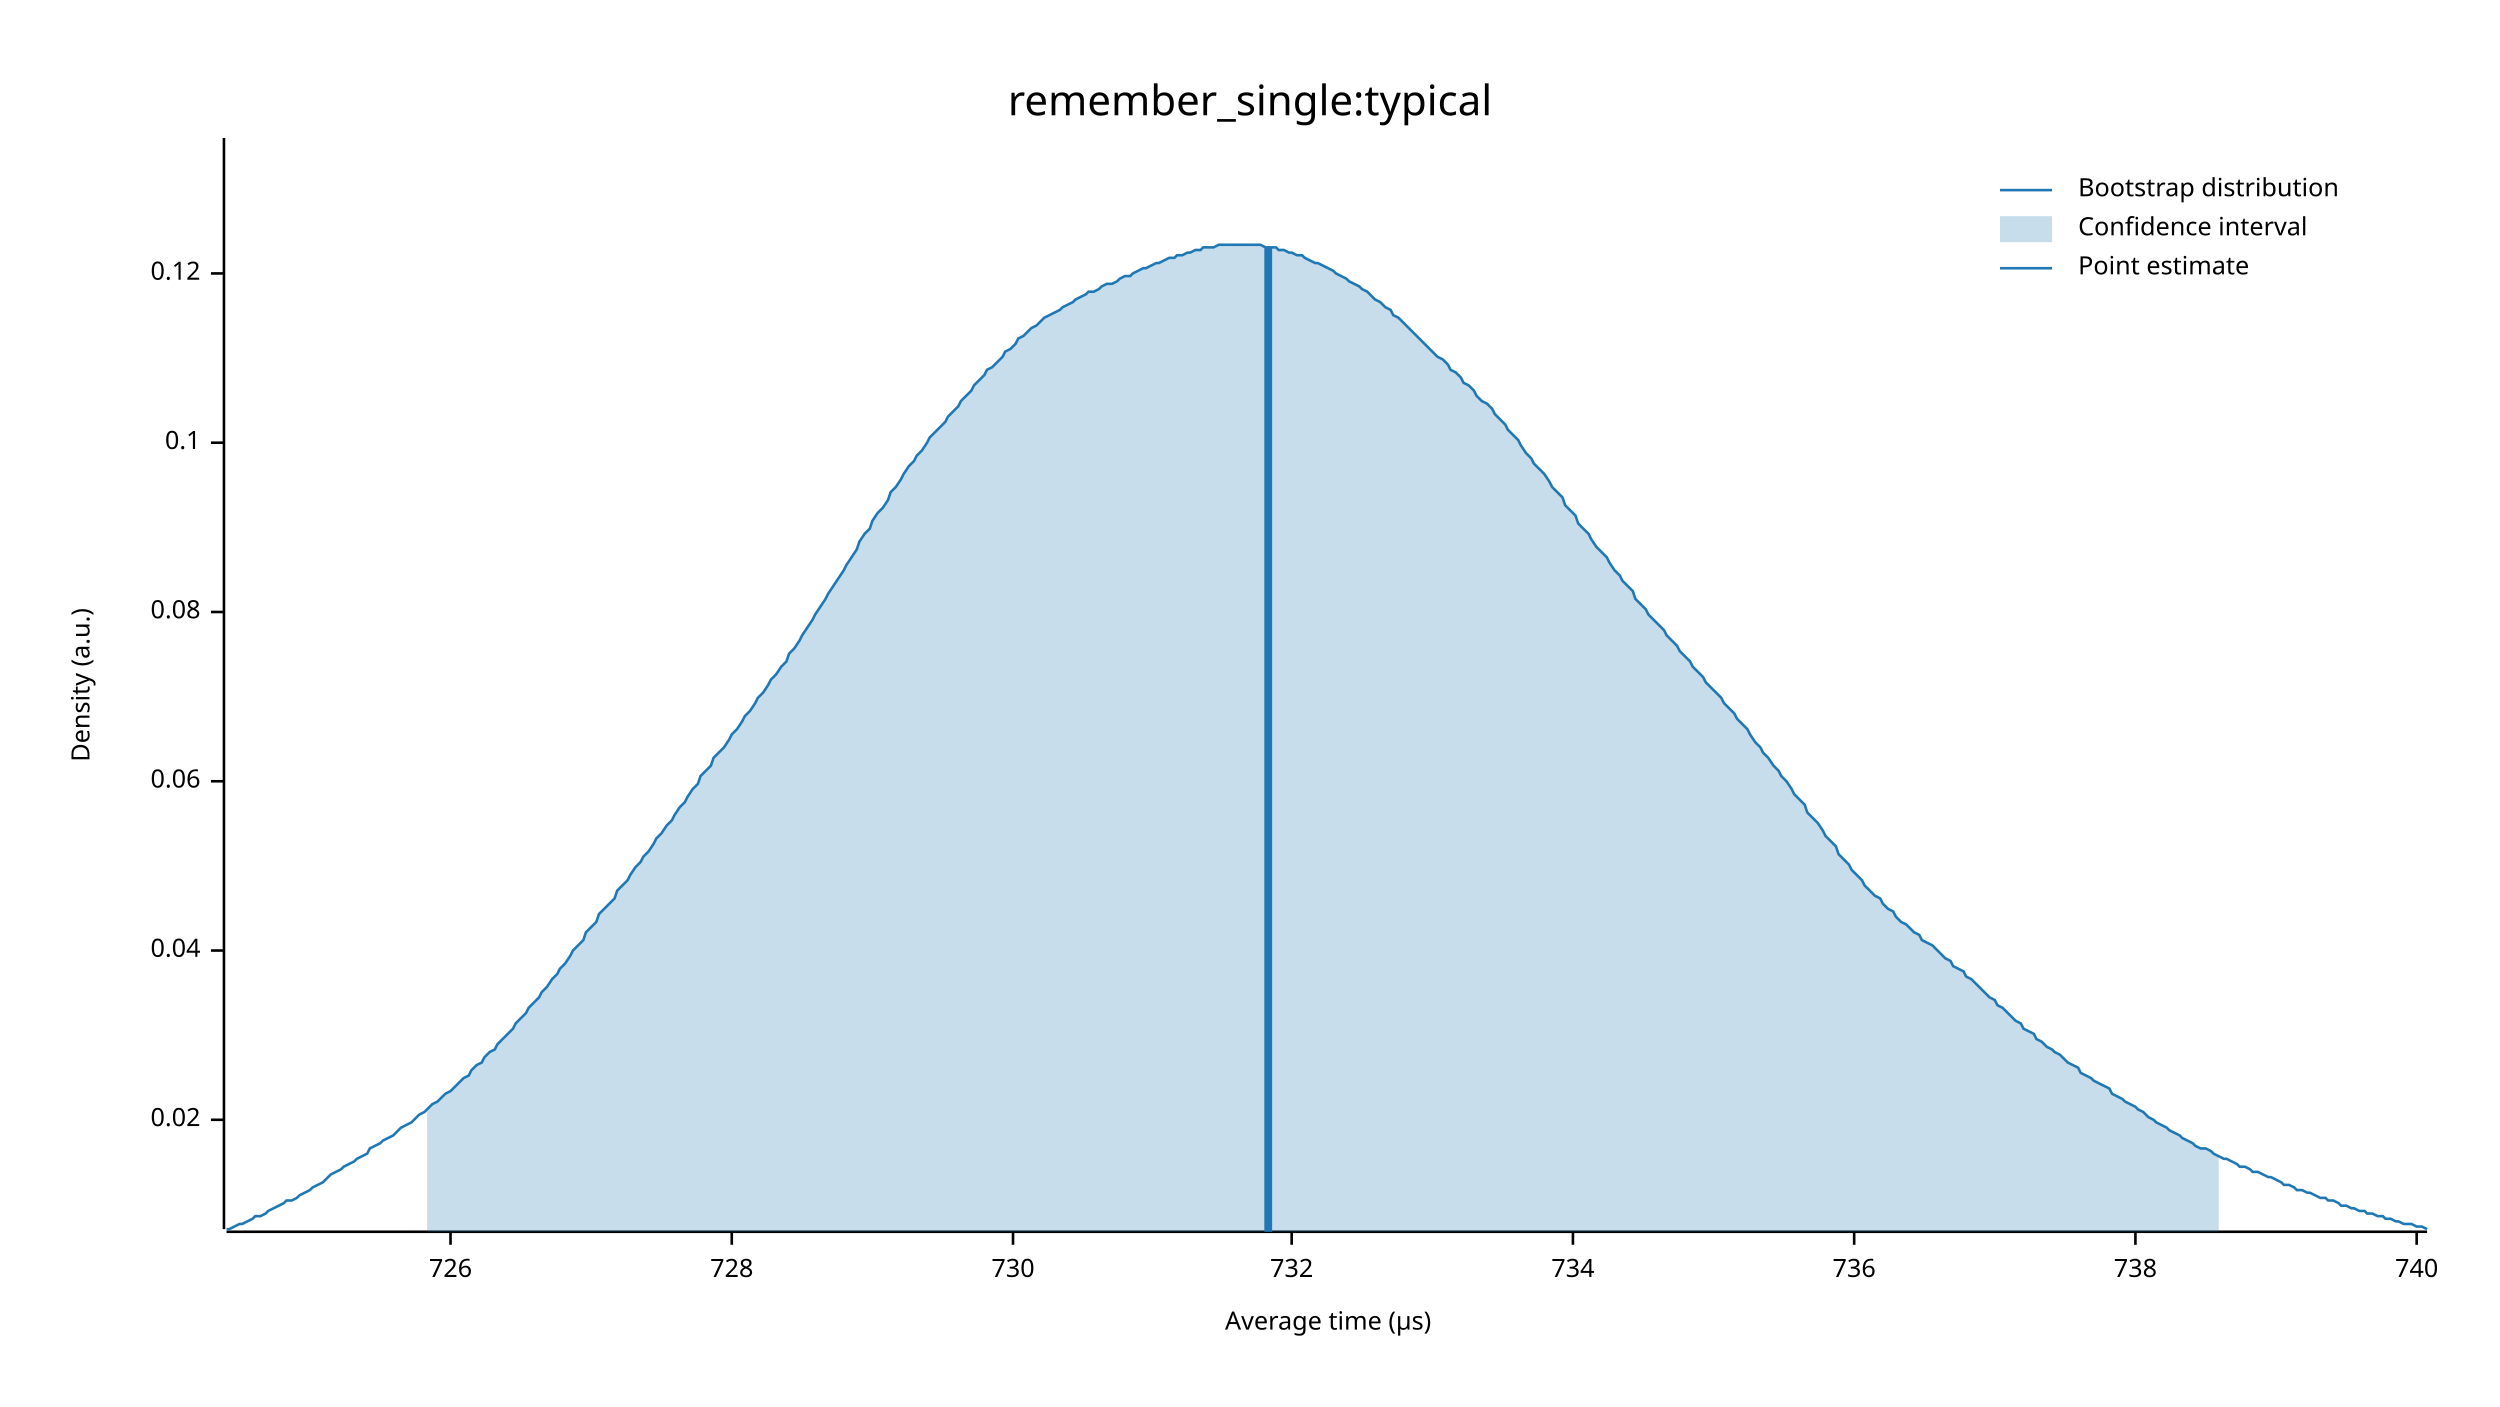
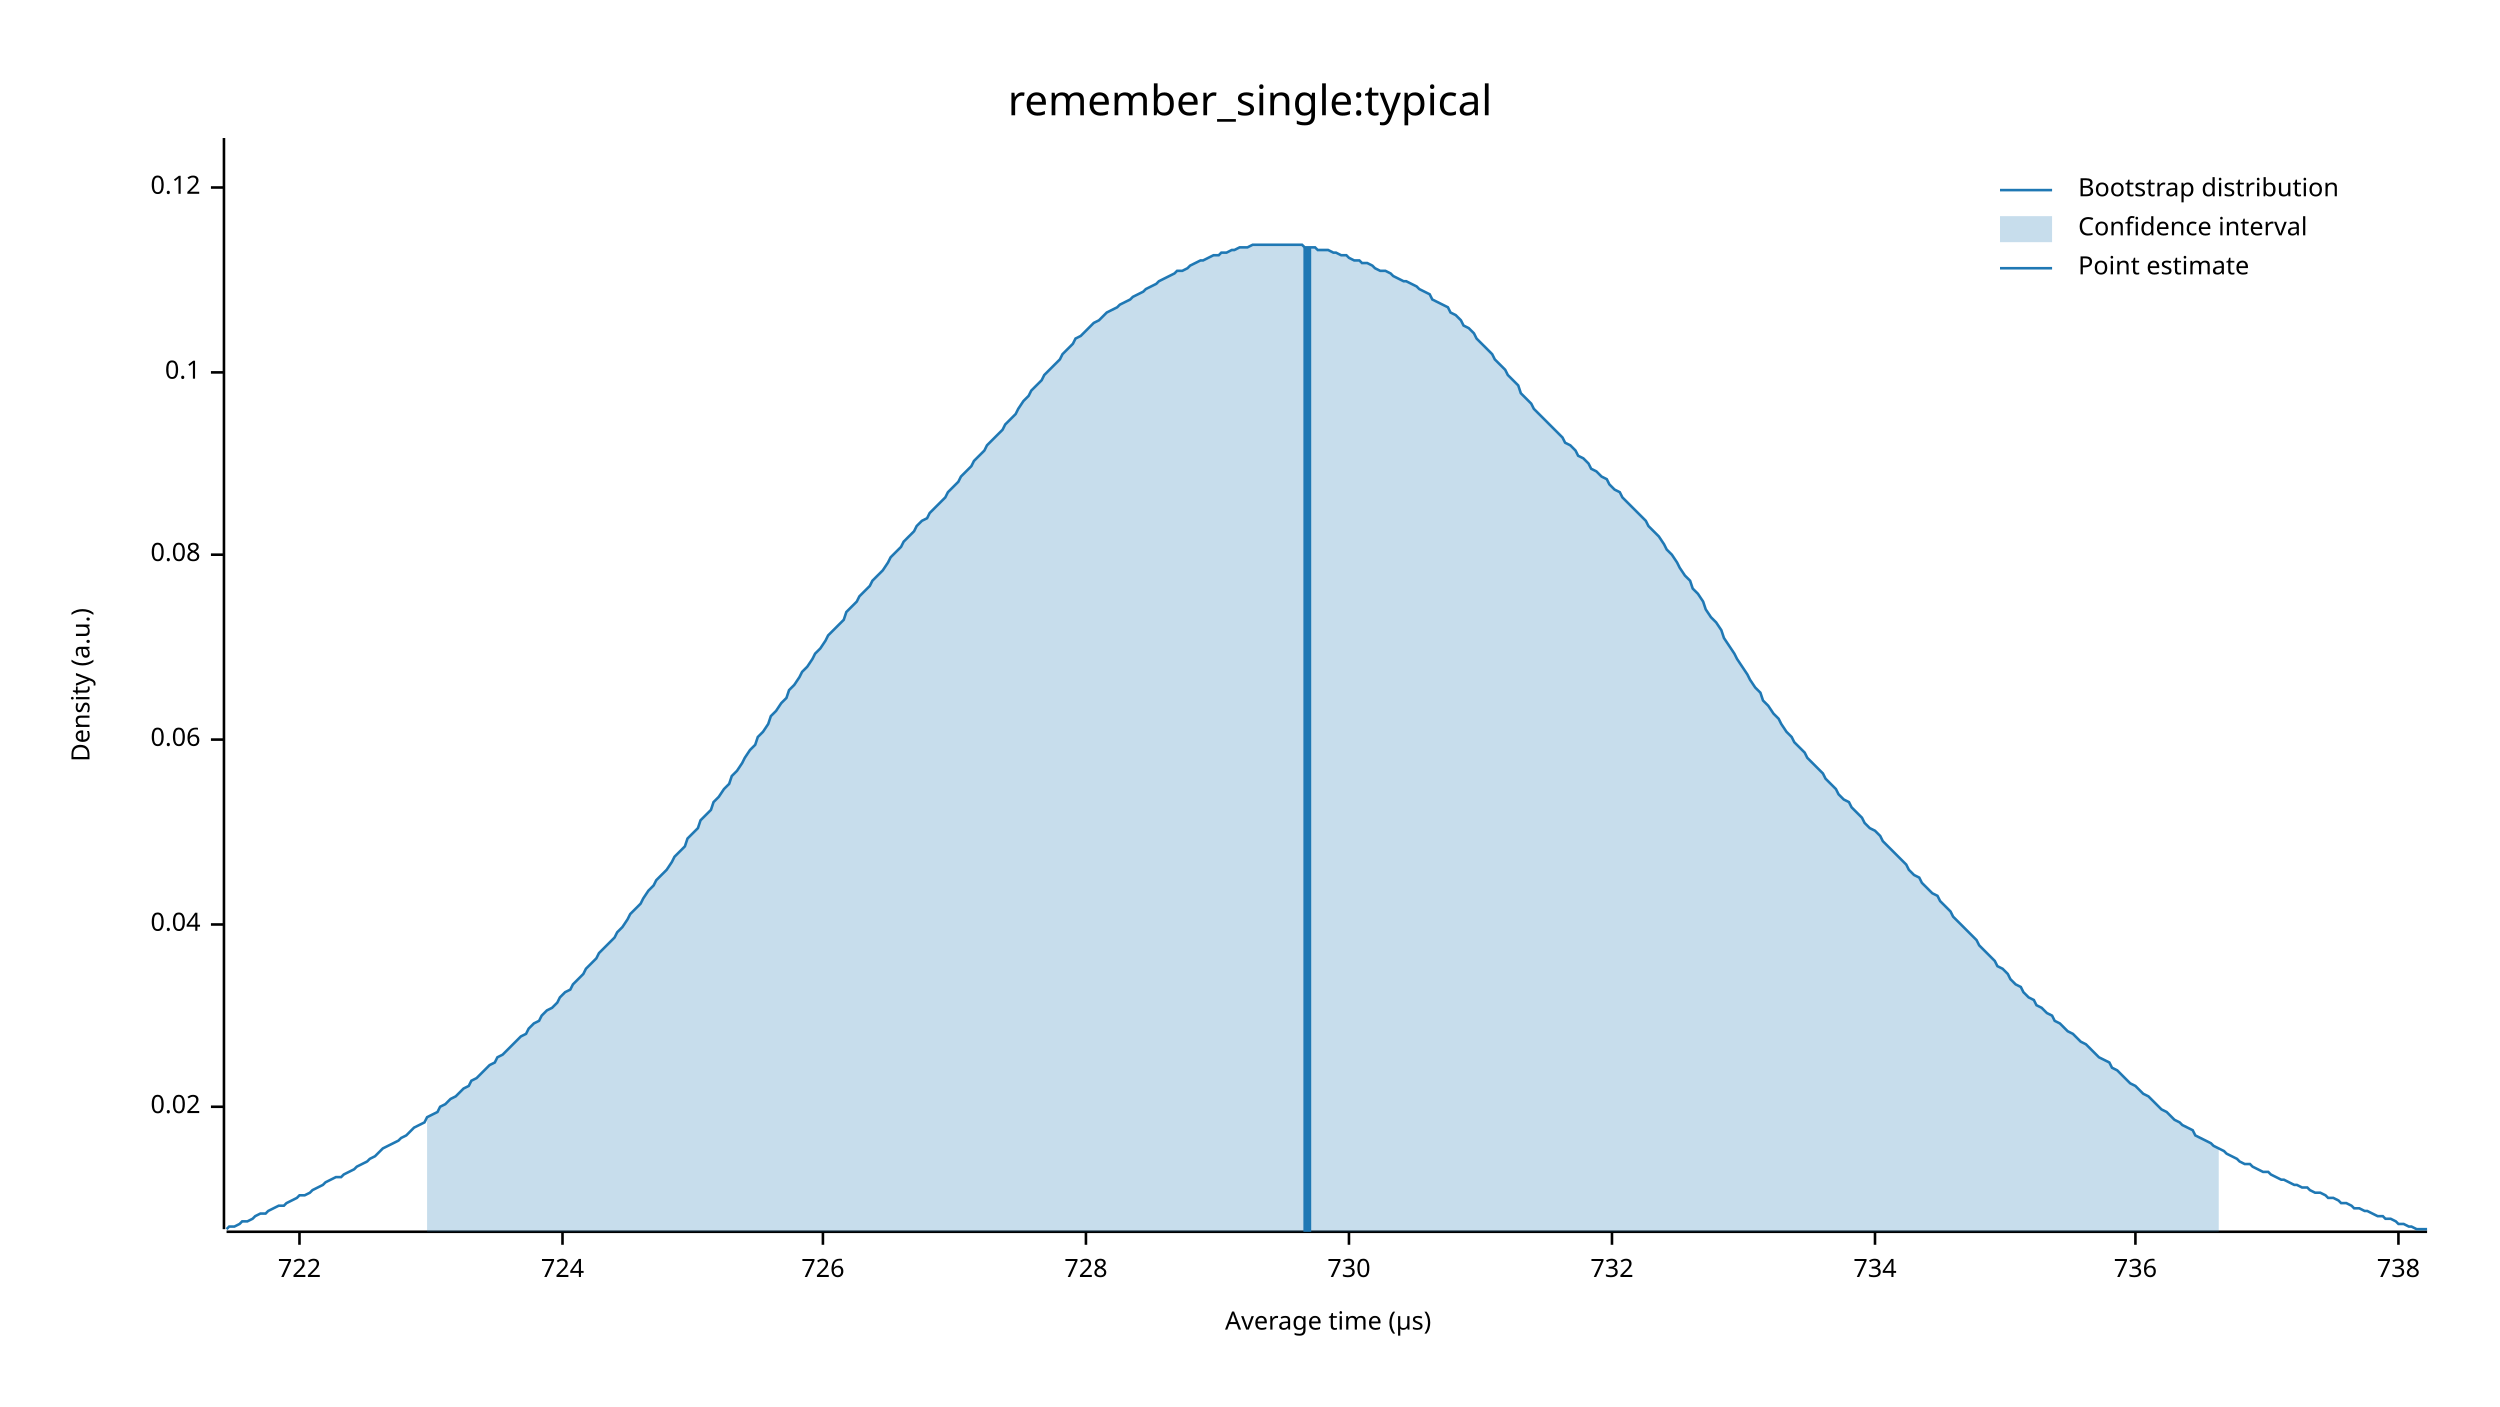
<svg xmlns="http://www.w3.org/2000/svg" width="960" height="540" viewBox="0 0 960 540">
  <text x="480" y="32" dy="0.76em" text-anchor="middle" font-family="sans-serif" font-size="16.129" opacity="1" fill="#000000">
remember_single:typical
</text>
  <text x="27" y="263" dy="0.76em" text-anchor="middle" font-family="sans-serif" font-size="9.677" opacity="1" fill="#000000" transform="rotate(270, 27, 263)">
Density (a.u.)
</text>
  <text x="510" y="513" dy="-0.5ex" text-anchor="middle" font-family="sans-serif" font-size="9.677" opacity="1" fill="#000000">
Average time (µs)
</text>
  <polyline fill="none" opacity="1" stroke="#000000" stroke-width="1" points="86,53 86,472 " />
-   <text x="77" y="430" dy="0.5ex" text-anchor="end" font-family="sans-serif" font-size="9.677" opacity="1" fill="#000000">
+   <text x="77" y="425" dy="0.5ex" text-anchor="end" font-family="sans-serif" font-size="9.677" opacity="1" fill="#000000">
0.02
</text>
-   <polyline fill="none" opacity="1" stroke="#000000" stroke-width="1" points="81,430 86,430 " />
-   <text x="77" y="365" dy="0.5ex" text-anchor="end" font-family="sans-serif" font-size="9.677" opacity="1" fill="#000000">
+   <polyline fill="none" opacity="1" stroke="#000000" stroke-width="1" points="81,425 86,425 " />
+   <text x="77" y="355" dy="0.5ex" text-anchor="end" font-family="sans-serif" font-size="9.677" opacity="1" fill="#000000">
0.04
</text>
-   <polyline fill="none" opacity="1" stroke="#000000" stroke-width="1" points="81,365 86,365 " />
-   <text x="77" y="300" dy="0.5ex" text-anchor="end" font-family="sans-serif" font-size="9.677" opacity="1" fill="#000000">
+   <polyline fill="none" opacity="1" stroke="#000000" stroke-width="1" points="81,355 86,355 " />
+   <text x="77" y="284" dy="0.5ex" text-anchor="end" font-family="sans-serif" font-size="9.677" opacity="1" fill="#000000">
0.06
</text>
-   <polyline fill="none" opacity="1" stroke="#000000" stroke-width="1" points="81,300 86,300 " />
-   <text x="77" y="235" dy="0.5ex" text-anchor="end" font-family="sans-serif" font-size="9.677" opacity="1" fill="#000000">
+   <polyline fill="none" opacity="1" stroke="#000000" stroke-width="1" points="81,284 86,284 " />
+   <text x="77" y="213" dy="0.5ex" text-anchor="end" font-family="sans-serif" font-size="9.677" opacity="1" fill="#000000">
0.08
</text>
-   <polyline fill="none" opacity="1" stroke="#000000" stroke-width="1" points="81,235 86,235 " />
-   <text x="77" y="170" dy="0.5ex" text-anchor="end" font-family="sans-serif" font-size="9.677" opacity="1" fill="#000000">
+   <polyline fill="none" opacity="1" stroke="#000000" stroke-width="1" points="81,213 86,213 " />
+   <text x="77" y="143" dy="0.5ex" text-anchor="end" font-family="sans-serif" font-size="9.677" opacity="1" fill="#000000">
0.1
</text>
-   <polyline fill="none" opacity="1" stroke="#000000" stroke-width="1" points="81,170 86,170 " />
-   <text x="77" y="105" dy="0.5ex" text-anchor="end" font-family="sans-serif" font-size="9.677" opacity="1" fill="#000000">
+   <polyline fill="none" opacity="1" stroke="#000000" stroke-width="1" points="81,143 86,143 " />
+   <text x="77" y="72" dy="0.5ex" text-anchor="end" font-family="sans-serif" font-size="9.677" opacity="1" fill="#000000">
0.12
</text>
-   <polyline fill="none" opacity="1" stroke="#000000" stroke-width="1" points="81,105 86,105 " />
+   <polyline fill="none" opacity="1" stroke="#000000" stroke-width="1" points="81,72 86,72 " />
  <polyline fill="none" opacity="1" stroke="#000000" stroke-width="1" points="87,473 932,473 " />
-   <text x="173" y="483" dy="0.76em" text-anchor="middle" font-family="sans-serif" font-size="9.677" opacity="1" fill="#000000">
+   <text x="115" y="483" dy="0.76em" text-anchor="middle" font-family="sans-serif" font-size="9.677" opacity="1" fill="#000000">
+ 722
+ </text>
+   <polyline fill="none" opacity="1" stroke="#000000" stroke-width="1" points="115,473 115,478 " />
+   <text x="216" y="483" dy="0.76em" text-anchor="middle" font-family="sans-serif" font-size="9.677" opacity="1" fill="#000000">
+ 724
+ </text>
+   <polyline fill="none" opacity="1" stroke="#000000" stroke-width="1" points="216,473 216,478 " />
+   <text x="316" y="483" dy="0.76em" text-anchor="middle" font-family="sans-serif" font-size="9.677" opacity="1" fill="#000000">
726
</text>
-   <polyline fill="none" opacity="1" stroke="#000000" stroke-width="1" points="173,473 173,478 " />
-   <text x="281" y="483" dy="0.76em" text-anchor="middle" font-family="sans-serif" font-size="9.677" opacity="1" fill="#000000">
+   <polyline fill="none" opacity="1" stroke="#000000" stroke-width="1" points="316,473 316,478 " />
+   <text x="417" y="483" dy="0.76em" text-anchor="middle" font-family="sans-serif" font-size="9.677" opacity="1" fill="#000000">
728
</text>
-   <polyline fill="none" opacity="1" stroke="#000000" stroke-width="1" points="281,473 281,478 " />
-   <text x="389" y="483" dy="0.76em" text-anchor="middle" font-family="sans-serif" font-size="9.677" opacity="1" fill="#000000">
+   <polyline fill="none" opacity="1" stroke="#000000" stroke-width="1" points="417,473 417,478 " />
+   <text x="518" y="483" dy="0.76em" text-anchor="middle" font-family="sans-serif" font-size="9.677" opacity="1" fill="#000000">
730
</text>
-   <polyline fill="none" opacity="1" stroke="#000000" stroke-width="1" points="389,473 389,478 " />
-   <text x="496" y="483" dy="0.76em" text-anchor="middle" font-family="sans-serif" font-size="9.677" opacity="1" fill="#000000">
+   <polyline fill="none" opacity="1" stroke="#000000" stroke-width="1" points="518,473 518,478 " />
+   <text x="619" y="483" dy="0.76em" text-anchor="middle" font-family="sans-serif" font-size="9.677" opacity="1" fill="#000000">
732
</text>
-   <polyline fill="none" opacity="1" stroke="#000000" stroke-width="1" points="496,473 496,478 " />
-   <text x="604" y="483" dy="0.76em" text-anchor="middle" font-family="sans-serif" font-size="9.677" opacity="1" fill="#000000">
+   <polyline fill="none" opacity="1" stroke="#000000" stroke-width="1" points="619,473 619,478 " />
+   <text x="720" y="483" dy="0.76em" text-anchor="middle" font-family="sans-serif" font-size="9.677" opacity="1" fill="#000000">
734
</text>
-   <polyline fill="none" opacity="1" stroke="#000000" stroke-width="1" points="604,473 604,478 " />
-   <text x="712" y="483" dy="0.76em" text-anchor="middle" font-family="sans-serif" font-size="9.677" opacity="1" fill="#000000">
+   <polyline fill="none" opacity="1" stroke="#000000" stroke-width="1" points="720,473 720,478 " />
+   <text x="820" y="483" dy="0.76em" text-anchor="middle" font-family="sans-serif" font-size="9.677" opacity="1" fill="#000000">
736
</text>
-   <polyline fill="none" opacity="1" stroke="#000000" stroke-width="1" points="712,473 712,478 " />
-   <text x="820" y="483" dy="0.76em" text-anchor="middle" font-family="sans-serif" font-size="9.677" opacity="1" fill="#000000">
+   <polyline fill="none" opacity="1" stroke="#000000" stroke-width="1" points="820,473 820,478 " />
+   <text x="921" y="483" dy="0.76em" text-anchor="middle" font-family="sans-serif" font-size="9.677" opacity="1" fill="#000000">
738
</text>
-   <polyline fill="none" opacity="1" stroke="#000000" stroke-width="1" points="820,473 820,478 " />
-   <text x="928" y="483" dy="0.76em" text-anchor="middle" font-family="sans-serif" font-size="9.677" opacity="1" fill="#000000">
- 740
- </text>
-   <polyline fill="none" opacity="1" stroke="#000000" stroke-width="1" points="928,473 928,478 " />
-   <polyline fill="none" opacity="1" stroke="#1F78B4" stroke-width="1" points="87,472 88,472 90,471 92,470 93,470 95,469 97,468 98,467 100,467 102,466 103,465 105,464 107,463 109,462 110,461 112,461 114,460 115,459 117,458 119,457 120,456 122,455 124,454 125,453 127,451 129,450 131,449 132,448 134,447 136,446 137,445 139,444 141,443 142,441 144,440 146,439 147,438 149,437 151,436 153,434 154,433 156,432 158,431 159,430 161,428 163,427 164,426 166,424 168,423 169,422 171,420 173,419 175,417 176,416 178,414 180,413 181,411 183,409 185,408 186,406 188,404 190,403 191,401 193,399 195,397 197,395 198,393 200,391 202,389 203,387 205,385 207,383 208,381 210,379 212,376 214,374 215,372 217,370 219,367 220,365 222,363 224,361 225,358 227,356 229,354 230,351 232,349 234,347 236,345 237,342 239,340 241,338 242,336 244,333 246,331 247,329 249,327 251,324 252,322 254,320 256,317 258,315 259,313 261,310 263,308 264,306 266,303 268,301 269,298 271,296 273,294 274,291 276,289 278,287 280,284 281,282 283,280 285,277 286,275 288,273 290,270 291,268 293,266 295,263 296,261 298,259 300,256 302,254 303,251 305,249 307,246 308,244 310,241 312,238 313,236 315,233 317,230 318,228 320,225 322,222 324,219 325,217 327,214 329,211 330,208 332,205 334,203 335,200 337,197 339,195 341,192 342,189 344,187 346,184 347,182 349,179 351,177 352,175 354,173 356,170 357,168 359,166 361,164 363,162 364,160 366,158 368,156 369,154 371,152 373,150 374,148 376,146 378,144 379,142 381,141 383,139 385,137 386,135 388,134 390,132 391,130 393,129 395,127 396,126 398,125 400,123 401,122 403,121 405,120 407,119 408,118 410,117 412,116 413,115 415,114 417,113 418,112 420,112 422,111 423,110 425,109 427,109 429,108 430,107 432,106 434,106 435,105 437,104 439,103 440,103 442,102 444,101 445,101 447,100 449,99 451,99 452,98 454,98 456,97 457,97 459,96 461,96 462,95 464,95 466,95 468,94 469,94 471,94 473,94 474,94 476,94 478,94 479,94 481,94 483,94 484,94 486,95 488,95 490,95 491,96 493,96 495,97 496,97 498,98 500,98 501,99 503,100 505,101 506,101 508,102 510,103 512,104 513,105 515,106 517,107 518,108 520,109 522,110 523,111 525,112 527,114 528,115 530,116 532,118 534,119 535,121 537,122 539,124 540,125 542,127 544,129 545,130 547,132 549,134 550,135 552,137 554,138 556,140 557,142 559,143 561,145 562,147 564,148 566,150 567,152 569,154 571,155 573,157 574,159 576,161 578,163 579,165 581,167 583,169 584,171 586,174 588,176 589,178 591,180 593,182 595,185 596,187 598,189 600,191 601,194 603,196 605,198 606,201 608,203 610,205 611,207 613,210 615,212 617,214 618,216 620,219 622,221 623,223 625,225 627,227 628,230 630,232 632,234 633,236 635,238 637,240 639,242 640,244 642,246 644,248 645,250 647,252 649,254 650,256 652,258 654,260 655,262 657,264 659,266 661,268 662,270 664,272 666,274 667,276 669,278 671,280 672,282 674,285 676,287 677,289 679,291 681,294 683,296 684,298 686,300 688,303 689,305 691,307 693,309 694,312 696,314 698,316 700,319 701,321 703,323 705,325 706,328 708,330 710,332 711,334 713,336 715,338 716,340 718,342 720,344 722,345 723,347 725,349 727,350 728,352 730,354 732,355 733,356 735,358 737,359 738,361 740,362 742,363 744,365 745,366 747,368 749,369 750,371 752,372 754,373 755,375 757,376 759,378 760,379 762,381 764,383 766,384 767,386 769,387 771,389 772,390 774,392 776,393 777,395 779,396 781,397 782,399 784,400 786,402 788,403 789,404 791,405 793,407 794,408 796,409 798,410 799,412 801,413 803,414 804,415 806,416 808,417 810,418 811,420 813,421 815,422 816,423 818,424 820,425 821,426 823,427 825,429 827,430 828,431 830,432 832,433 833,434 835,435 837,436 838,437 840,438 842,439 843,440 845,441 847,441 849,442 850,443 852,444 854,445 855,445 857,446 859,447 860,448 862,448 864,449 865,450 867,450 869,451 871,452 872,452 874,453 876,454 877,455 879,455 881,456 882,457 884,457 886,458 887,458 889,459 891,460 893,460 894,461 896,461 898,462 899,463 901,463 903,464 904,464 906,465 908,465 909,466 911,466 913,467 915,467 916,468 918,468 920,469 921,469 923,470 925,470 926,470 928,471 930,471 932,472 " />
-   <polygon opacity="0.25" fill="#1F78B4" points="164,426 166,424 168,423 169,422 171,420 173,419 175,417 176,416 178,414 180,413 181,411 183,409 185,408 186,406 188,404 190,403 191,401 193,399 195,397 197,395 198,393 200,391 202,389 203,387 205,385 207,383 208,381 210,379 212,376 214,374 215,372 217,370 219,367 220,365 222,363 224,361 225,358 227,356 229,354 230,351 232,349 234,347 236,345 237,342 239,340 241,338 242,336 244,333 246,331 247,329 249,327 251,324 252,322 254,320 256,317 258,315 259,313 261,310 263,308 264,306 266,303 268,301 269,298 271,296 273,294 274,291 276,289 278,287 280,284 281,282 283,280 285,277 286,275 288,273 290,270 291,268 293,266 295,263 296,261 298,259 300,256 302,254 303,251 305,249 307,246 308,244 310,241 312,238 313,236 315,233 317,230 318,228 320,225 322,222 324,219 325,217 327,214 329,211 330,208 332,205 334,203 335,200 337,197 339,195 341,192 342,189 344,187 346,184 347,182 349,179 351,177 352,175 354,173 356,170 357,168 359,166 361,164 363,162 364,160 366,158 368,156 369,154 371,152 373,150 374,148 376,146 378,144 379,142 381,141 383,139 385,137 386,135 388,134 390,132 391,130 393,129 395,127 396,126 398,125 400,123 401,122 403,121 405,120 407,119 408,118 410,117 412,116 413,115 415,114 417,113 418,112 420,112 422,111 423,110 425,109 427,109 429,108 430,107 432,106 434,106 435,105 437,104 439,103 440,103 442,102 444,101 445,101 447,100 449,99 451,99 452,98 454,98 456,97 457,97 459,96 461,96 462,95 464,95 466,95 468,94 469,94 471,94 473,94 474,94 476,94 478,94 479,94 481,94 483,94 484,94 486,95 488,95 490,95 491,96 493,96 495,97 496,97 498,98 500,98 501,99 503,100 505,101 506,101 508,102 510,103 512,104 513,105 515,106 517,107 518,108 520,109 522,110 523,111 525,112 527,114 528,115 530,116 532,118 534,119 535,121 537,122 539,124 540,125 542,127 544,129 545,130 547,132 549,134 550,135 552,137 554,138 556,140 557,142 559,143 561,145 562,147 564,148 566,150 567,152 569,154 571,155 573,157 574,159 576,161 578,163 579,165 581,167 583,169 584,171 586,174 588,176 589,178 591,180 593,182 595,185 596,187 598,189 600,191 601,194 603,196 605,198 606,201 608,203 610,205 611,207 613,210 615,212 617,214 618,216 620,219 622,221 623,223 625,225 627,227 628,230 630,232 632,234 633,236 635,238 637,240 639,242 640,244 642,246 644,248 645,250 647,252 649,254 650,256 652,258 654,260 655,262 657,264 659,266 661,268 662,270 664,272 666,274 667,276 669,278 671,280 672,282 674,285 676,287 677,289 679,291 681,294 683,296 684,298 686,300 688,303 689,305 691,307 693,309 694,312 696,314 698,316 700,319 701,321 703,323 705,325 706,328 708,330 710,332 711,334 713,336 715,338 716,340 718,342 720,344 722,345 723,347 725,349 727,350 728,352 730,354 732,355 733,356 735,358 737,359 738,361 740,362 742,363 744,365 745,366 747,368 749,369 750,371 752,372 754,373 755,375 757,376 759,378 760,379 762,381 764,383 766,384 767,386 769,387 771,389 772,390 774,392 776,393 777,395 779,396 781,397 782,399 784,400 786,402 788,403 789,404 791,405 793,407 794,408 796,409 798,410 799,412 801,413 803,414 804,415 806,416 808,417 810,418 811,420 813,421 815,422 816,423 818,424 820,425 821,426 823,427 825,429 827,430 828,431 830,432 832,433 833,434 835,435 837,436 838,437 840,438 842,439 843,440 845,441 847,441 849,442 850,443 852,444 852,473 164,473 " />
-   <polyline fill="none" opacity="1" stroke="#1F78B4" stroke-width="3" points="487,473 487,95 " />
+   <polyline fill="none" opacity="1" stroke="#000000" stroke-width="1" points="921,473 921,478 " />
+   <polyline fill="none" opacity="1" stroke="#1F78B4" stroke-width="1" points="87,472 88,471 90,471 92,470 93,469 95,469 97,468 98,467 100,466 102,466 103,465 105,464 107,463 109,463 110,462 112,461 114,460 115,459 117,459 119,458 120,457 122,456 124,455 125,454 127,453 129,452 131,452 132,451 134,450 136,449 137,448 139,447 141,446 142,445 144,444 146,442 147,441 149,440 151,439 153,438 154,437 156,436 158,434 159,433 161,432 163,431 164,429 166,428 168,427 169,425 171,424 173,422 175,421 176,420 178,418 180,417 181,415 183,414 185,412 186,411 188,409 190,408 191,406 193,405 195,403 197,401 198,400 200,398 202,397 203,395 205,393 207,392 208,390 210,388 212,387 214,385 215,383 217,381 219,380 220,378 222,376 224,374 225,372 227,370 229,368 230,366 232,364 234,362 236,360 237,358 239,356 241,353 242,351 244,349 246,347 247,345 249,342 251,340 252,338 254,336 256,334 258,331 259,329 261,327 263,325 264,322 266,320 268,318 269,315 271,313 273,311 274,308 276,306 278,303 280,301 281,298 283,296 285,293 286,291 288,288 290,286 291,283 293,281 295,278 296,275 298,273 300,270 302,268 303,265 305,263 307,260 308,258 310,256 312,253 313,251 315,249 317,246 318,244 320,242 322,240 324,238 325,235 327,233 329,231 330,229 332,227 334,225 335,223 337,221 339,219 341,216 342,214 344,212 346,210 347,208 349,206 351,204 352,202 354,200 356,199 357,197 359,195 361,193 363,191 364,189 366,187 368,185 369,183 371,181 373,179 374,177 376,175 378,173 379,171 381,169 383,167 385,165 386,163 388,161 390,159 391,157 393,154 395,152 396,150 398,148 400,146 401,144 403,142 405,140 407,138 408,136 410,134 412,132 413,130 415,129 417,127 418,126 420,124 422,123 423,122 425,120 427,119 429,118 430,117 432,116 434,115 435,114 437,113 439,112 440,111 442,110 444,109 445,108 447,107 449,106 451,105 452,104 454,104 456,103 457,102 459,101 461,100 462,100 464,99 466,98 468,98 469,97 471,97 473,96 474,96 476,95 478,95 479,95 481,94 483,94 484,94 486,94 488,94 490,94 491,94 493,94 495,94 496,94 498,94 500,94 501,95 503,95 505,95 506,96 508,96 510,96 512,97 513,97 515,98 517,98 518,99 520,100 522,100 523,101 525,101 527,102 528,103 530,104 532,104 534,105 535,106 537,107 539,108 540,108 542,109 544,110 545,111 547,112 549,113 550,115 552,116 554,117 556,118 557,120 559,121 561,123 562,125 564,126 566,128 567,130 569,132 571,134 573,136 574,138 576,140 578,142 579,144 581,146 583,148 584,151 586,153 588,155 589,157 591,159 593,161 595,163 596,164 598,166 600,168 601,170 603,171 605,173 606,175 608,176 610,178 611,180 613,181 615,183 617,184 618,186 620,188 622,189 623,191 625,193 627,195 628,196 630,198 632,200 633,202 635,204 637,206 639,209 640,211 642,213 644,216 645,218 647,221 649,223 650,226 652,228 654,231 655,234 657,237 659,239 661,242 662,245 664,248 666,251 667,253 669,256 671,259 672,261 674,264 676,266 677,269 679,271 681,274 683,276 684,278 686,281 688,283 689,285 691,287 693,289 694,291 696,293 698,295 700,297 701,299 703,301 705,303 706,305 708,307 710,308 711,310 713,312 715,314 716,316 718,318 720,319 722,321 723,323 725,325 727,327 728,328 730,330 732,332 733,334 735,336 737,337 738,339 740,341 742,343 744,344 745,346 747,348 749,350 750,352 752,354 754,356 755,357 757,359 759,361 760,363 762,365 764,367 766,369 767,371 769,372 771,374 772,376 774,378 776,379 777,381 779,383 781,384 782,386 784,387 786,389 788,390 789,392 791,393 793,395 794,396 796,397 798,399 799,400 801,401 803,403 804,404 806,406 808,407 810,408 811,410 813,411 815,413 816,414 818,416 820,417 821,418 823,420 825,421 827,423 828,424 830,426 832,427 833,428 835,430 837,431 838,432 840,433 842,434 843,436 845,437 847,438 849,439 850,440 852,441 854,442 855,443 857,444 859,445 860,446 862,447 864,447 865,448 867,449 869,450 871,450 872,451 874,452 876,453 877,453 879,454 881,455 882,455 884,456 886,456 887,457 889,458 891,458 893,459 894,460 896,460 898,461 899,462 901,462 903,463 904,464 906,464 908,465 909,465 911,466 913,467 915,467 916,468 918,468 920,469 921,470 923,470 925,471 926,471 928,472 930,472 932,472 " />
+   <polygon opacity="0.25" fill="#1F78B4" points="164,429 166,428 168,427 169,425 171,424 173,422 175,421 176,420 178,418 180,417 181,415 183,414 185,412 186,411 188,409 190,408 191,406 193,405 195,403 197,401 198,400 200,398 202,397 203,395 205,393 207,392 208,390 210,388 212,387 214,385 215,383 217,381 219,380 220,378 222,376 224,374 225,372 227,370 229,368 230,366 232,364 234,362 236,360 237,358 239,356 241,353 242,351 244,349 246,347 247,345 249,342 251,340 252,338 254,336 256,334 258,331 259,329 261,327 263,325 264,322 266,320 268,318 269,315 271,313 273,311 274,308 276,306 278,303 280,301 281,298 283,296 285,293 286,291 288,288 290,286 291,283 293,281 295,278 296,275 298,273 300,270 302,268 303,265 305,263 307,260 308,258 310,256 312,253 313,251 315,249 317,246 318,244 320,242 322,240 324,238 325,235 327,233 329,231 330,229 332,227 334,225 335,223 337,221 339,219 341,216 342,214 344,212 346,210 347,208 349,206 351,204 352,202 354,200 356,199 357,197 359,195 361,193 363,191 364,189 366,187 368,185 369,183 371,181 373,179 374,177 376,175 378,173 379,171 381,169 383,167 385,165 386,163 388,161 390,159 391,157 393,154 395,152 396,150 398,148 400,146 401,144 403,142 405,140 407,138 408,136 410,134 412,132 413,130 415,129 417,127 418,126 420,124 422,123 423,122 425,120 427,119 429,118 430,117 432,116 434,115 435,114 437,113 439,112 440,111 442,110 444,109 445,108 447,107 449,106 451,105 452,104 454,104 456,103 457,102 459,101 461,100 462,100 464,99 466,98 468,98 469,97 471,97 473,96 474,96 476,95 478,95 479,95 481,94 483,94 484,94 486,94 488,94 490,94 491,94 493,94 495,94 496,94 498,94 500,94 501,95 503,95 505,95 506,96 508,96 510,96 512,97 513,97 515,98 517,98 518,99 520,100 522,100 523,101 525,101 527,102 528,103 530,104 532,104 534,105 535,106 537,107 539,108 540,108 542,109 544,110 545,111 547,112 549,113 550,115 552,116 554,117 556,118 557,120 559,121 561,123 562,125 564,126 566,128 567,130 569,132 571,134 573,136 574,138 576,140 578,142 579,144 581,146 583,148 584,151 586,153 588,155 589,157 591,159 593,161 595,163 596,164 598,166 600,168 601,170 603,171 605,173 606,175 608,176 610,178 611,180 613,181 615,183 617,184 618,186 620,188 622,189 623,191 625,193 627,195 628,196 630,198 632,200 633,202 635,204 637,206 639,209 640,211 642,213 644,216 645,218 647,221 649,223 650,226 652,228 654,231 655,234 657,237 659,239 661,242 662,245 664,248 666,251 667,253 669,256 671,259 672,261 674,264 676,266 677,269 679,271 681,274 683,276 684,278 686,281 688,283 689,285 691,287 693,289 694,291 696,293 698,295 700,297 701,299 703,301 705,303 706,305 708,307 710,308 711,310 713,312 715,314 716,316 718,318 720,319 722,321 723,323 725,325 727,327 728,328 730,330 732,332 733,334 735,336 737,337 738,339 740,341 742,343 744,344 745,346 747,348 749,350 750,352 752,354 754,356 755,357 757,359 759,361 760,363 762,365 764,367 766,369 767,371 769,372 771,374 772,376 774,378 776,379 777,381 779,383 781,384 782,386 784,387 786,389 788,390 789,392 791,393 793,395 794,396 796,397 798,399 799,400 801,401 803,403 804,404 806,406 808,407 810,408 811,410 813,411 815,413 816,414 818,416 820,417 821,418 823,420 825,421 827,423 828,424 830,426 832,427 833,428 835,430 837,431 838,432 840,433 842,434 843,436 845,437 847,438 849,439 850,440 852,441 852,473 164,473 " />
+   <polyline fill="none" opacity="1" stroke="#1F78B4" stroke-width="3" points="502,473 502,95 " />
  <text x="798" y="68" dy="0.76em" text-anchor="start" font-family="sans-serif" font-size="9.677" opacity="1" fill="#000000">
Bootstrap distribution
</text>
  <text x="798" y="83" dy="0.76em" text-anchor="start" font-family="sans-serif" font-size="9.677" opacity="1" fill="#000000">
Confidence interval
</text>
  <text x="798" y="98" dy="0.76em" text-anchor="start" font-family="sans-serif" font-size="9.677" opacity="1" fill="#000000">
Point estimate
</text>
  <polyline fill="none" opacity="1" stroke="#1F78B4" stroke-width="1" points="768,73 788,73 " />
  <rect x="768" y="83" width="20" height="10" opacity="0.25" fill="#1F78B4" stroke="none" />
  <polyline fill="none" opacity="1" stroke="#1F78B4" stroke-width="1" points="768,103 788,103 " />
</svg>
